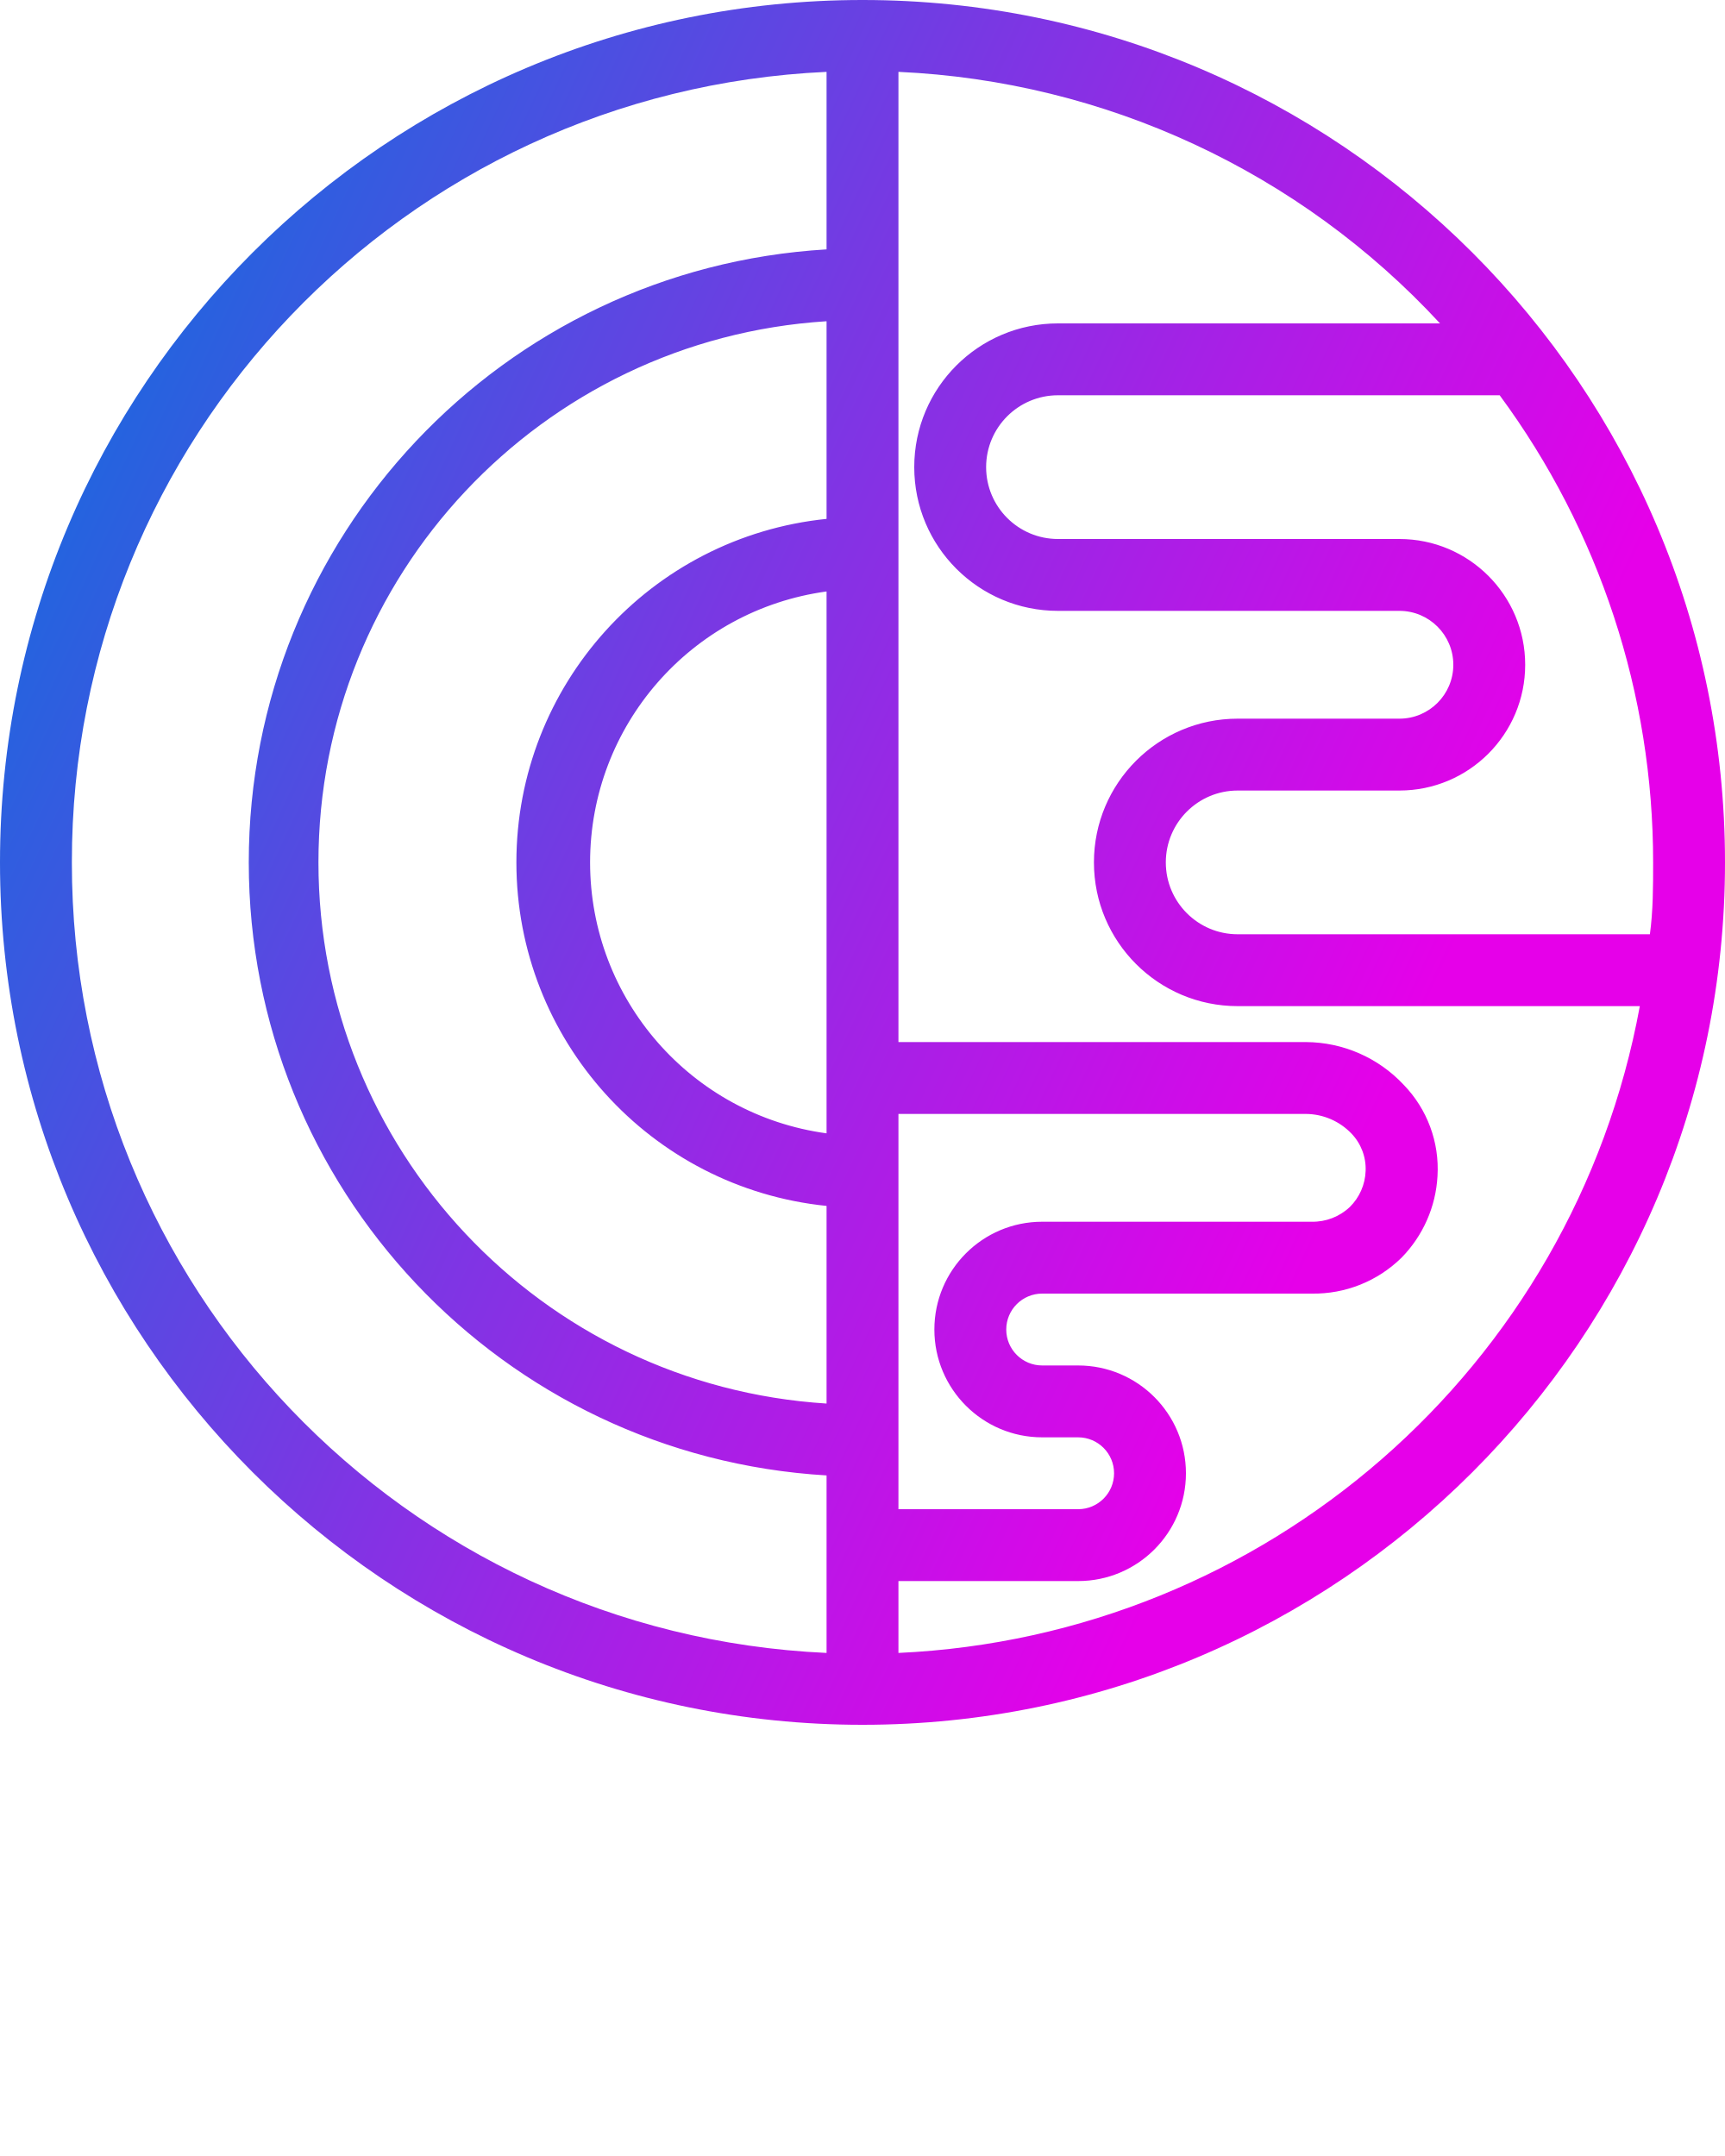
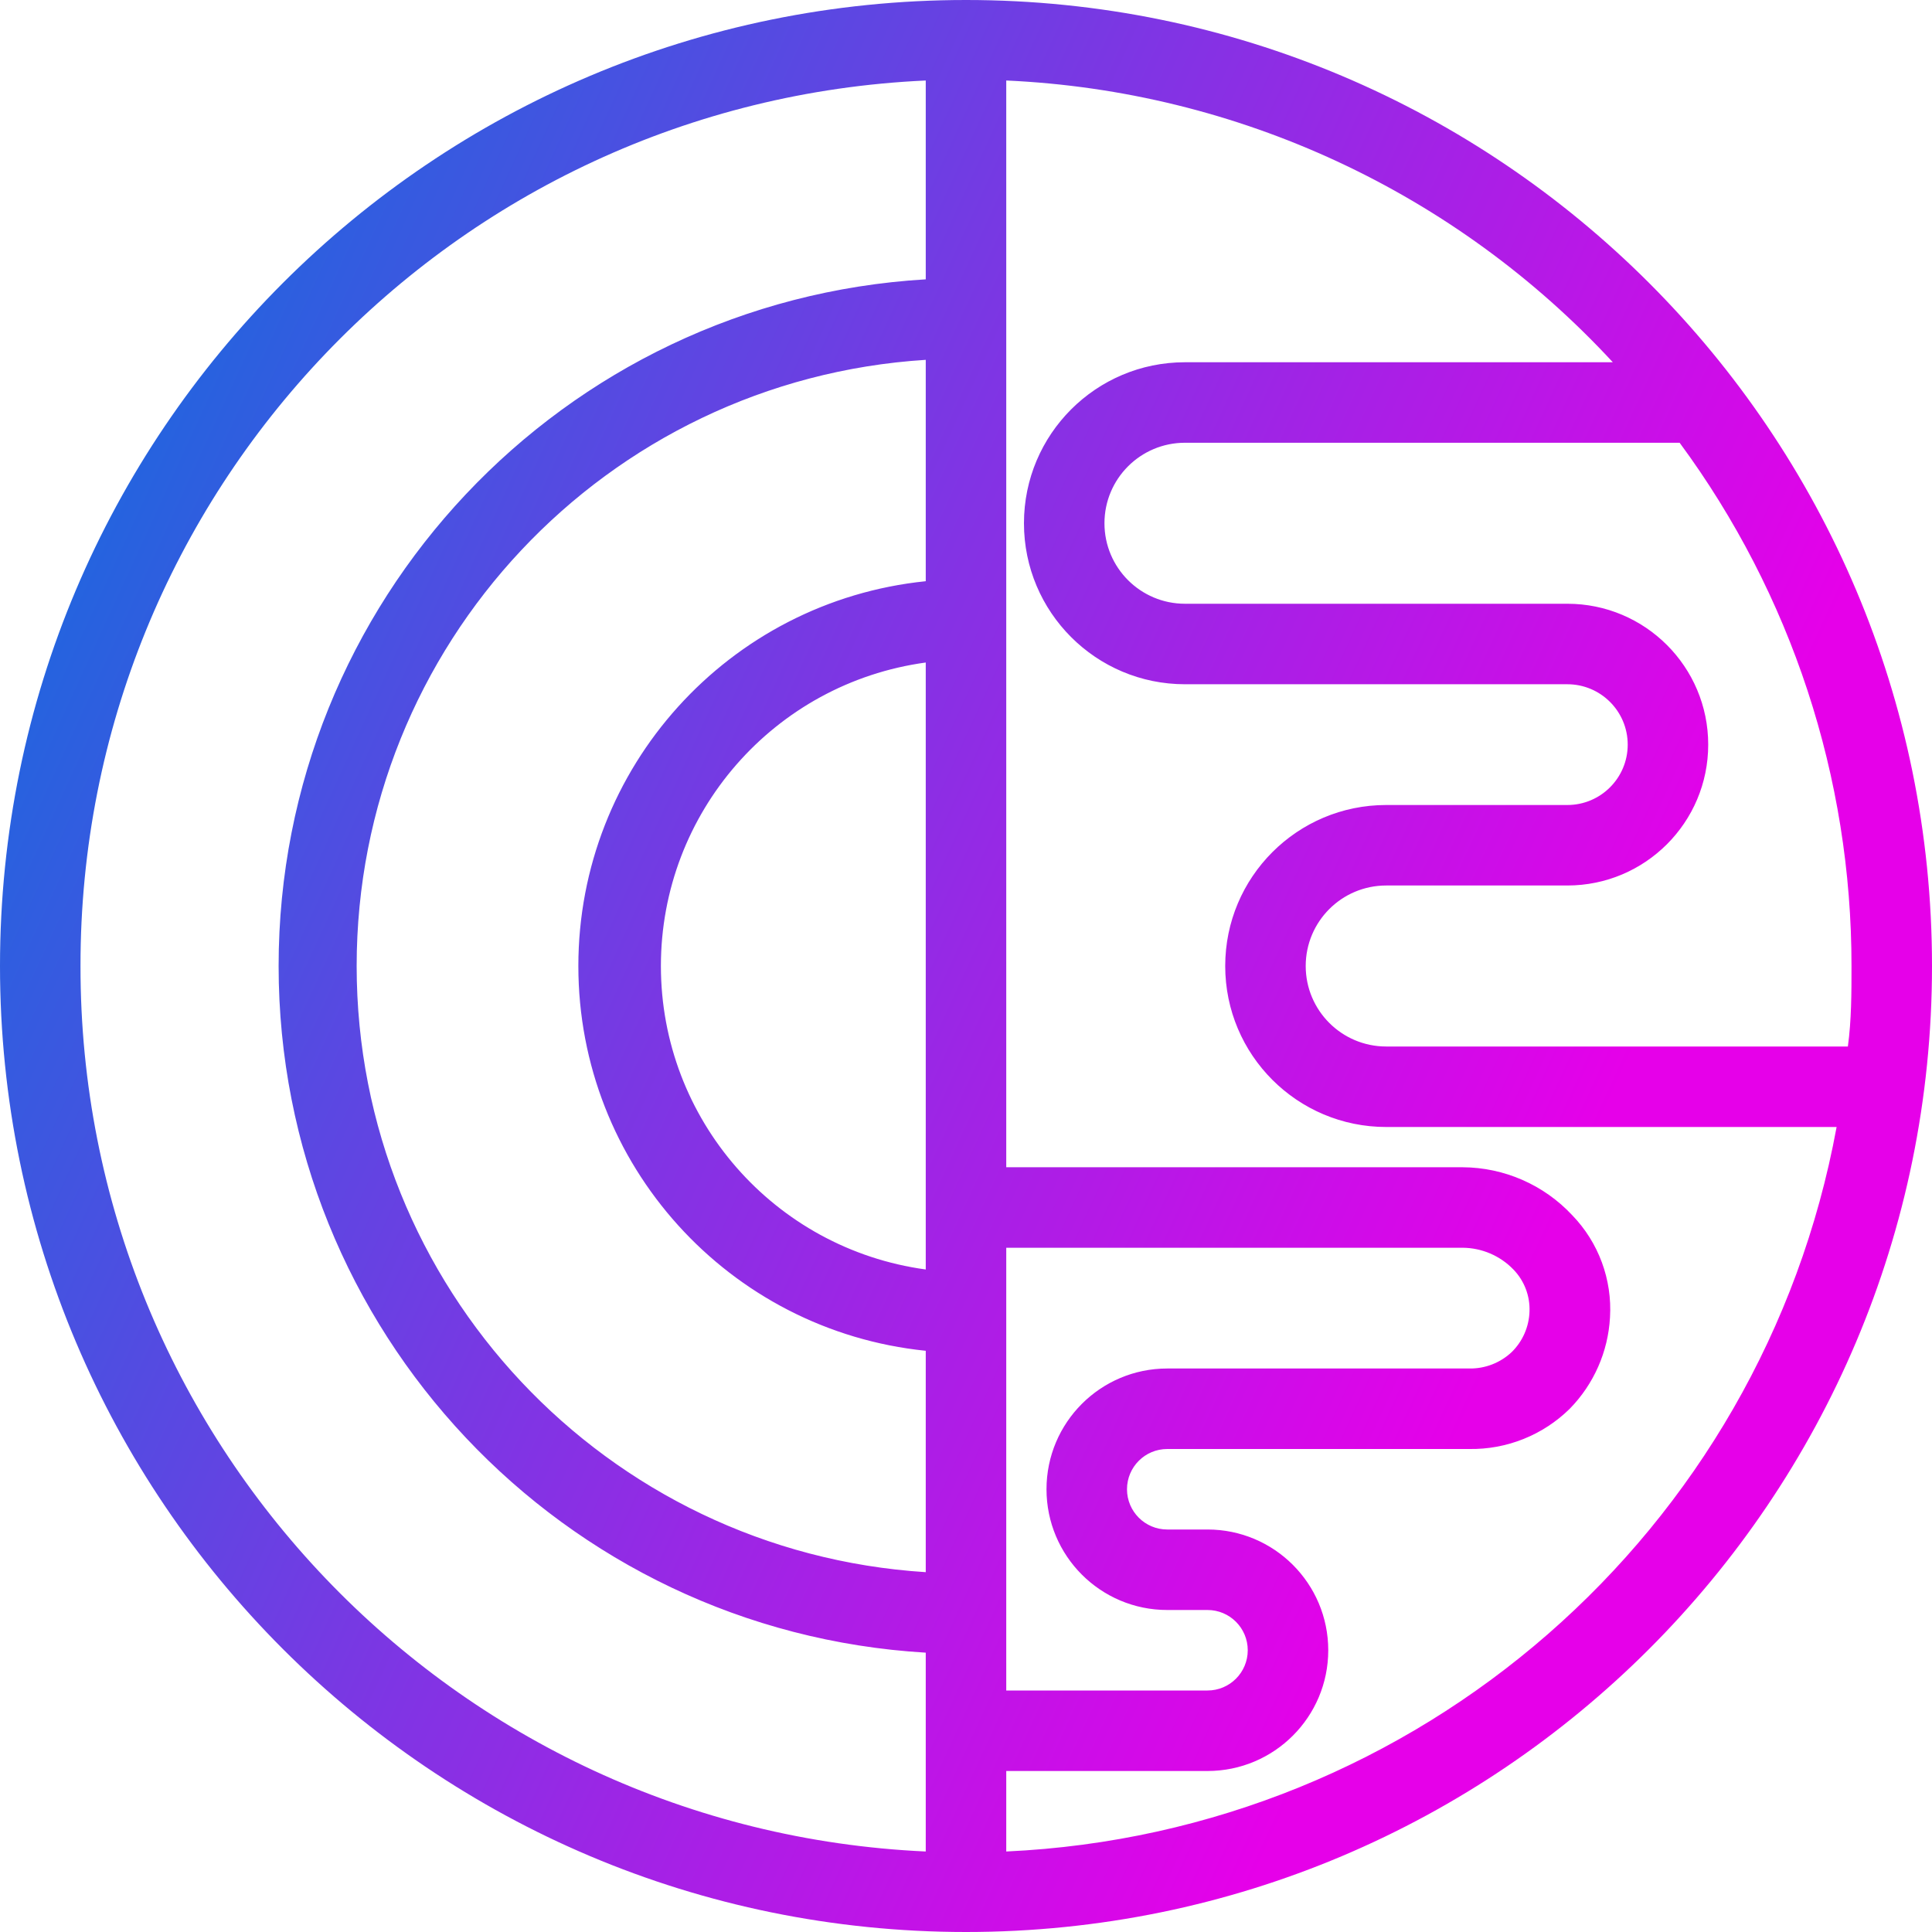
- <svg xmlns="http://www.w3.org/2000/svg" viewBox="0 0 48 60" x="0px" y="0px">
+ <svg xmlns="http://www.w3.org/2000/svg" viewBox="0 0 48 48" x="0px" y="0px">
  <linearGradient data-v-fde0c5aa="" gradientTransform="rotate(25)" id="0aaaa397-99aa-48fd-b2e2-9f314420f9ed" x1="0%" y1="0%" x2="100%" y2="0%">
    <stop data-v-fde0c5aa="" offset="0%" stop-color="#0076DD" stop-opacity="1" />
    <stop data-v-fde0c5aa="" offset="100%" stop-color="#E600E9" stop-opacity="1" />
  </linearGradient>
  <g stroke="none" fill="url(#0aaaa397-99aa-48fd-b2e2-9f314420f9ed)" id="2676561b-3dd4-48a3-84d0-758ffed3bf42">
    <path d="M24,0A24,24,0,1,0,48,24,24,24,0,0,0,24,0ZM45.91,26H34.44a2,2,0,0,1-2-2,2,2,0,0,1,2-2h4.5a3.5,3.5,0,0,0,0-7h-9.5a2,2,0,0,1-2-2,2,2,0,0,1,2-2H41.73A21.87,21.87,0,0,1,46,24C46,24.67,46,25.34,45.91,26ZM29,40h1a1,1,0,0,1,0,2H25V31H36.34a1.77,1.77,0,0,1,1.26.54,1.42,1.42,0,0,1,.4,1.05,1.48,1.48,0,0,1-.44,1A1.5,1.5,0,0,1,36.5,34H29a3,3,0,0,0,0,6Zm-6-8.46a7.61,7.61,0,0,1,0-15.08Zm0-17.1a9.61,9.61,0,0,0,0,19.12v5.5A15.09,15.09,0,0,1,23,8.94ZM2,24A22,22,0,0,1,23,2V6.94a17.09,17.09,0,0,0,0,34.12V46A22,22,0,0,1,2,24ZM25,46V44h5a3,3,0,0,0,0-6H29a1,1,0,0,1,0-2h7.5A3.48,3.48,0,0,0,39,35a3.52,3.52,0,0,0,1-2.27,3.36,3.36,0,0,0-.94-2.54A3.75,3.75,0,0,0,36.34,29H25V2A21.86,21.86,0,0,1,40.07,9H29.44a4,4,0,1,0,0,8h9.5a1.5,1.5,0,0,1,0,3h-4.5a4,4,0,1,0,0,8H45.63A22,22,0,0,1,25,46Z" />
  </g>
</svg>
